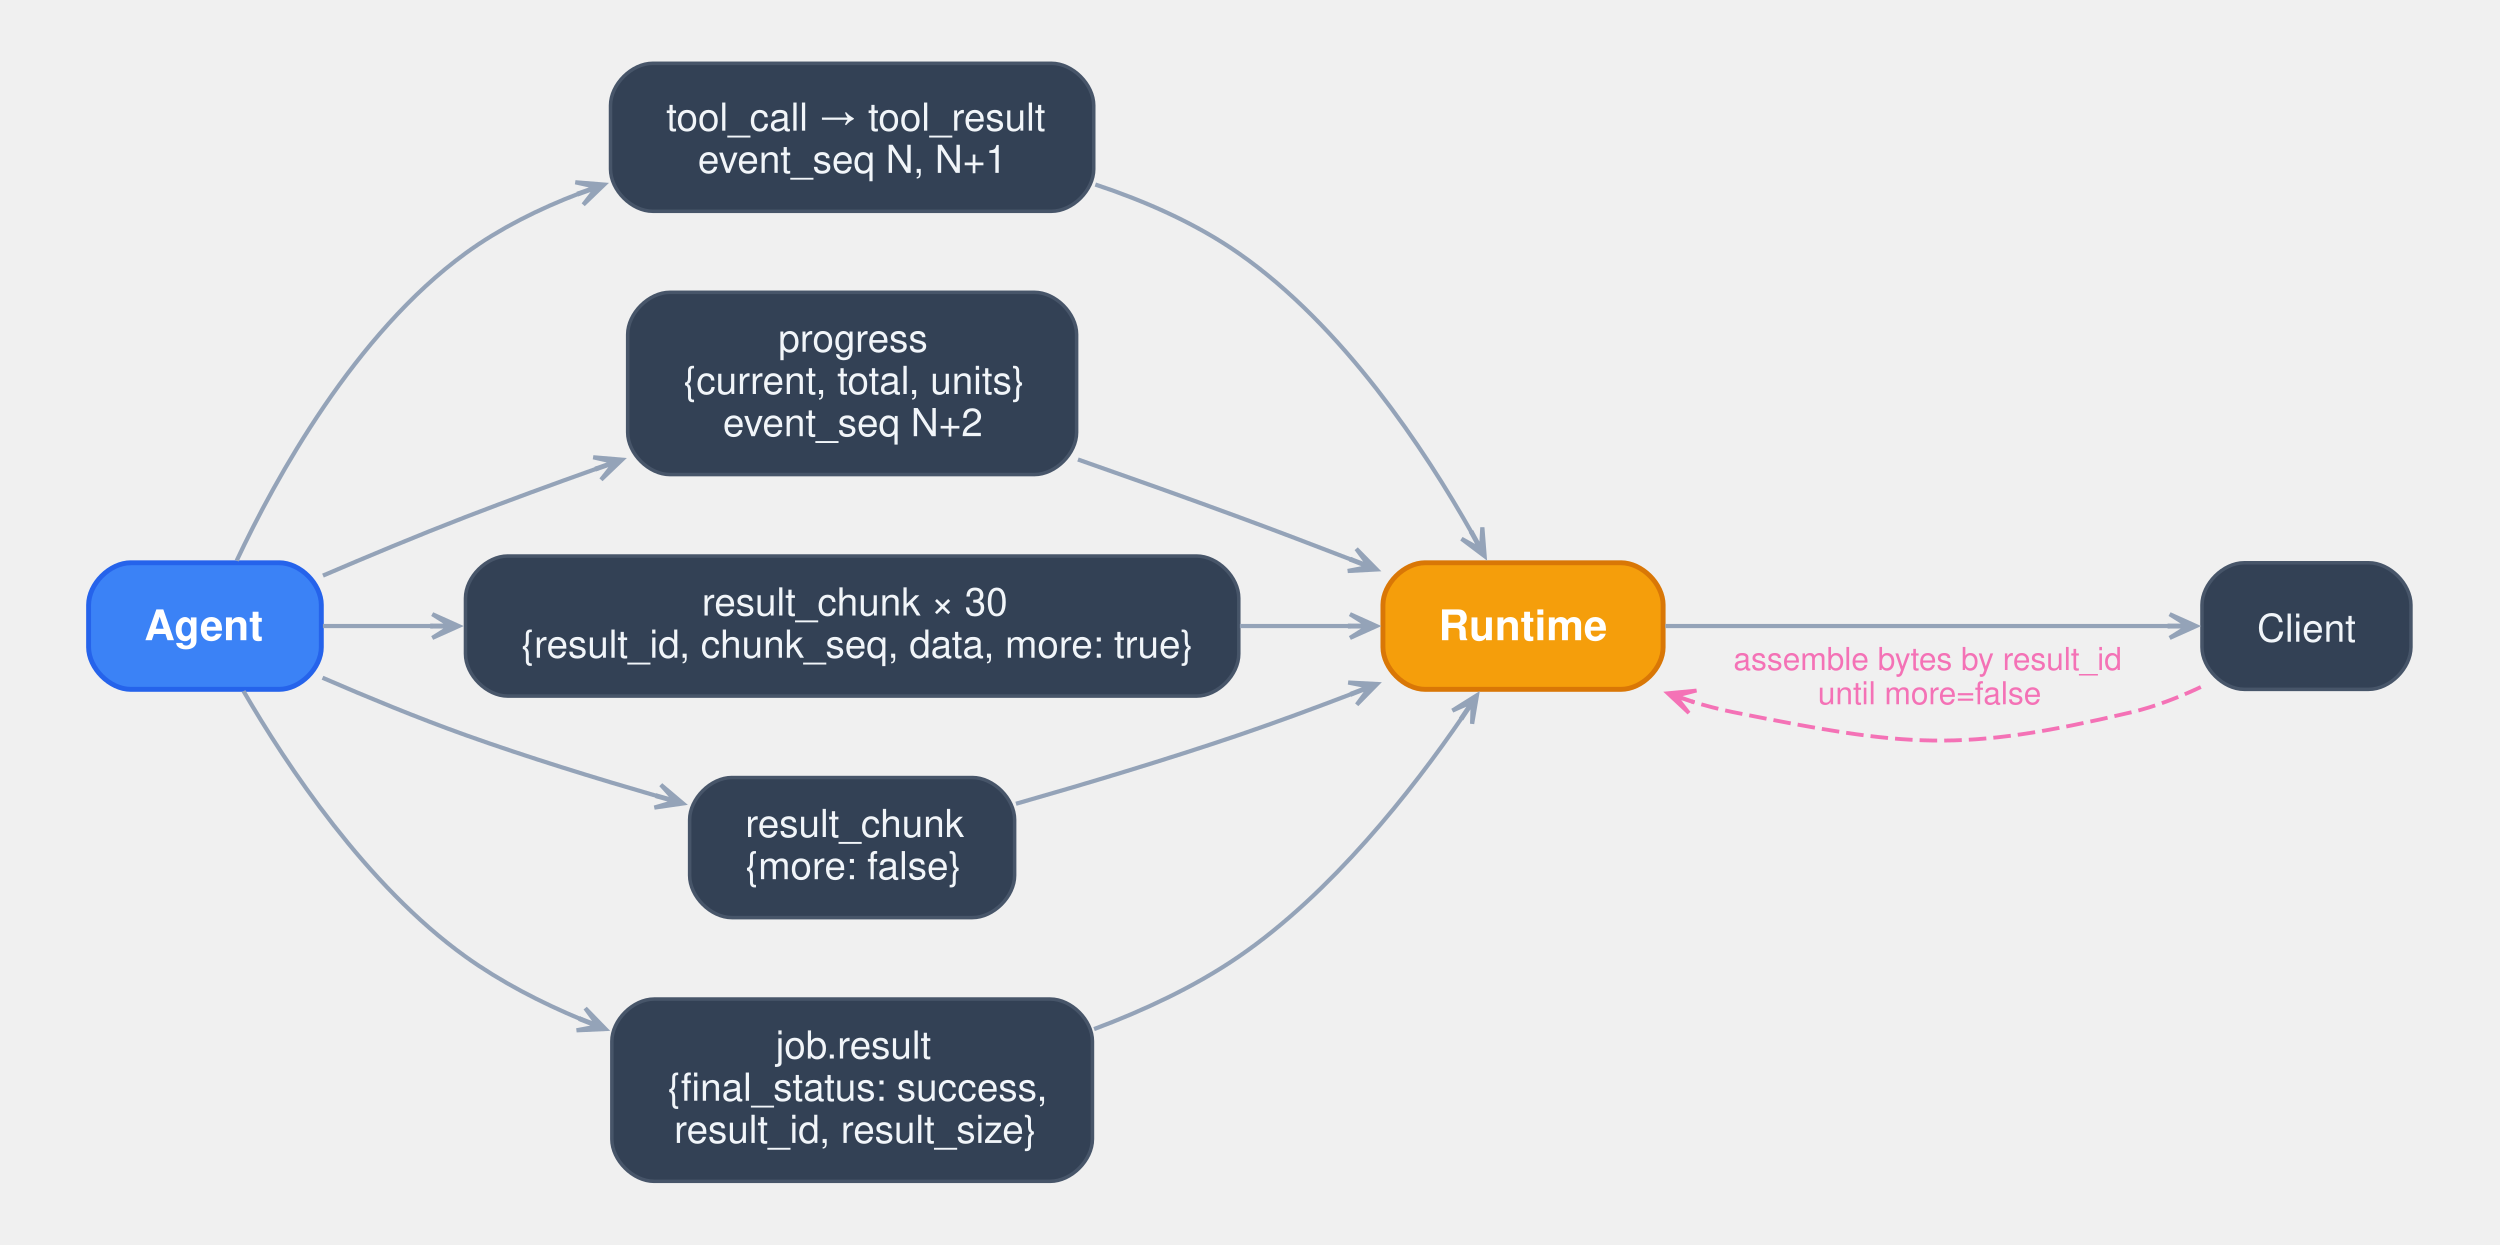
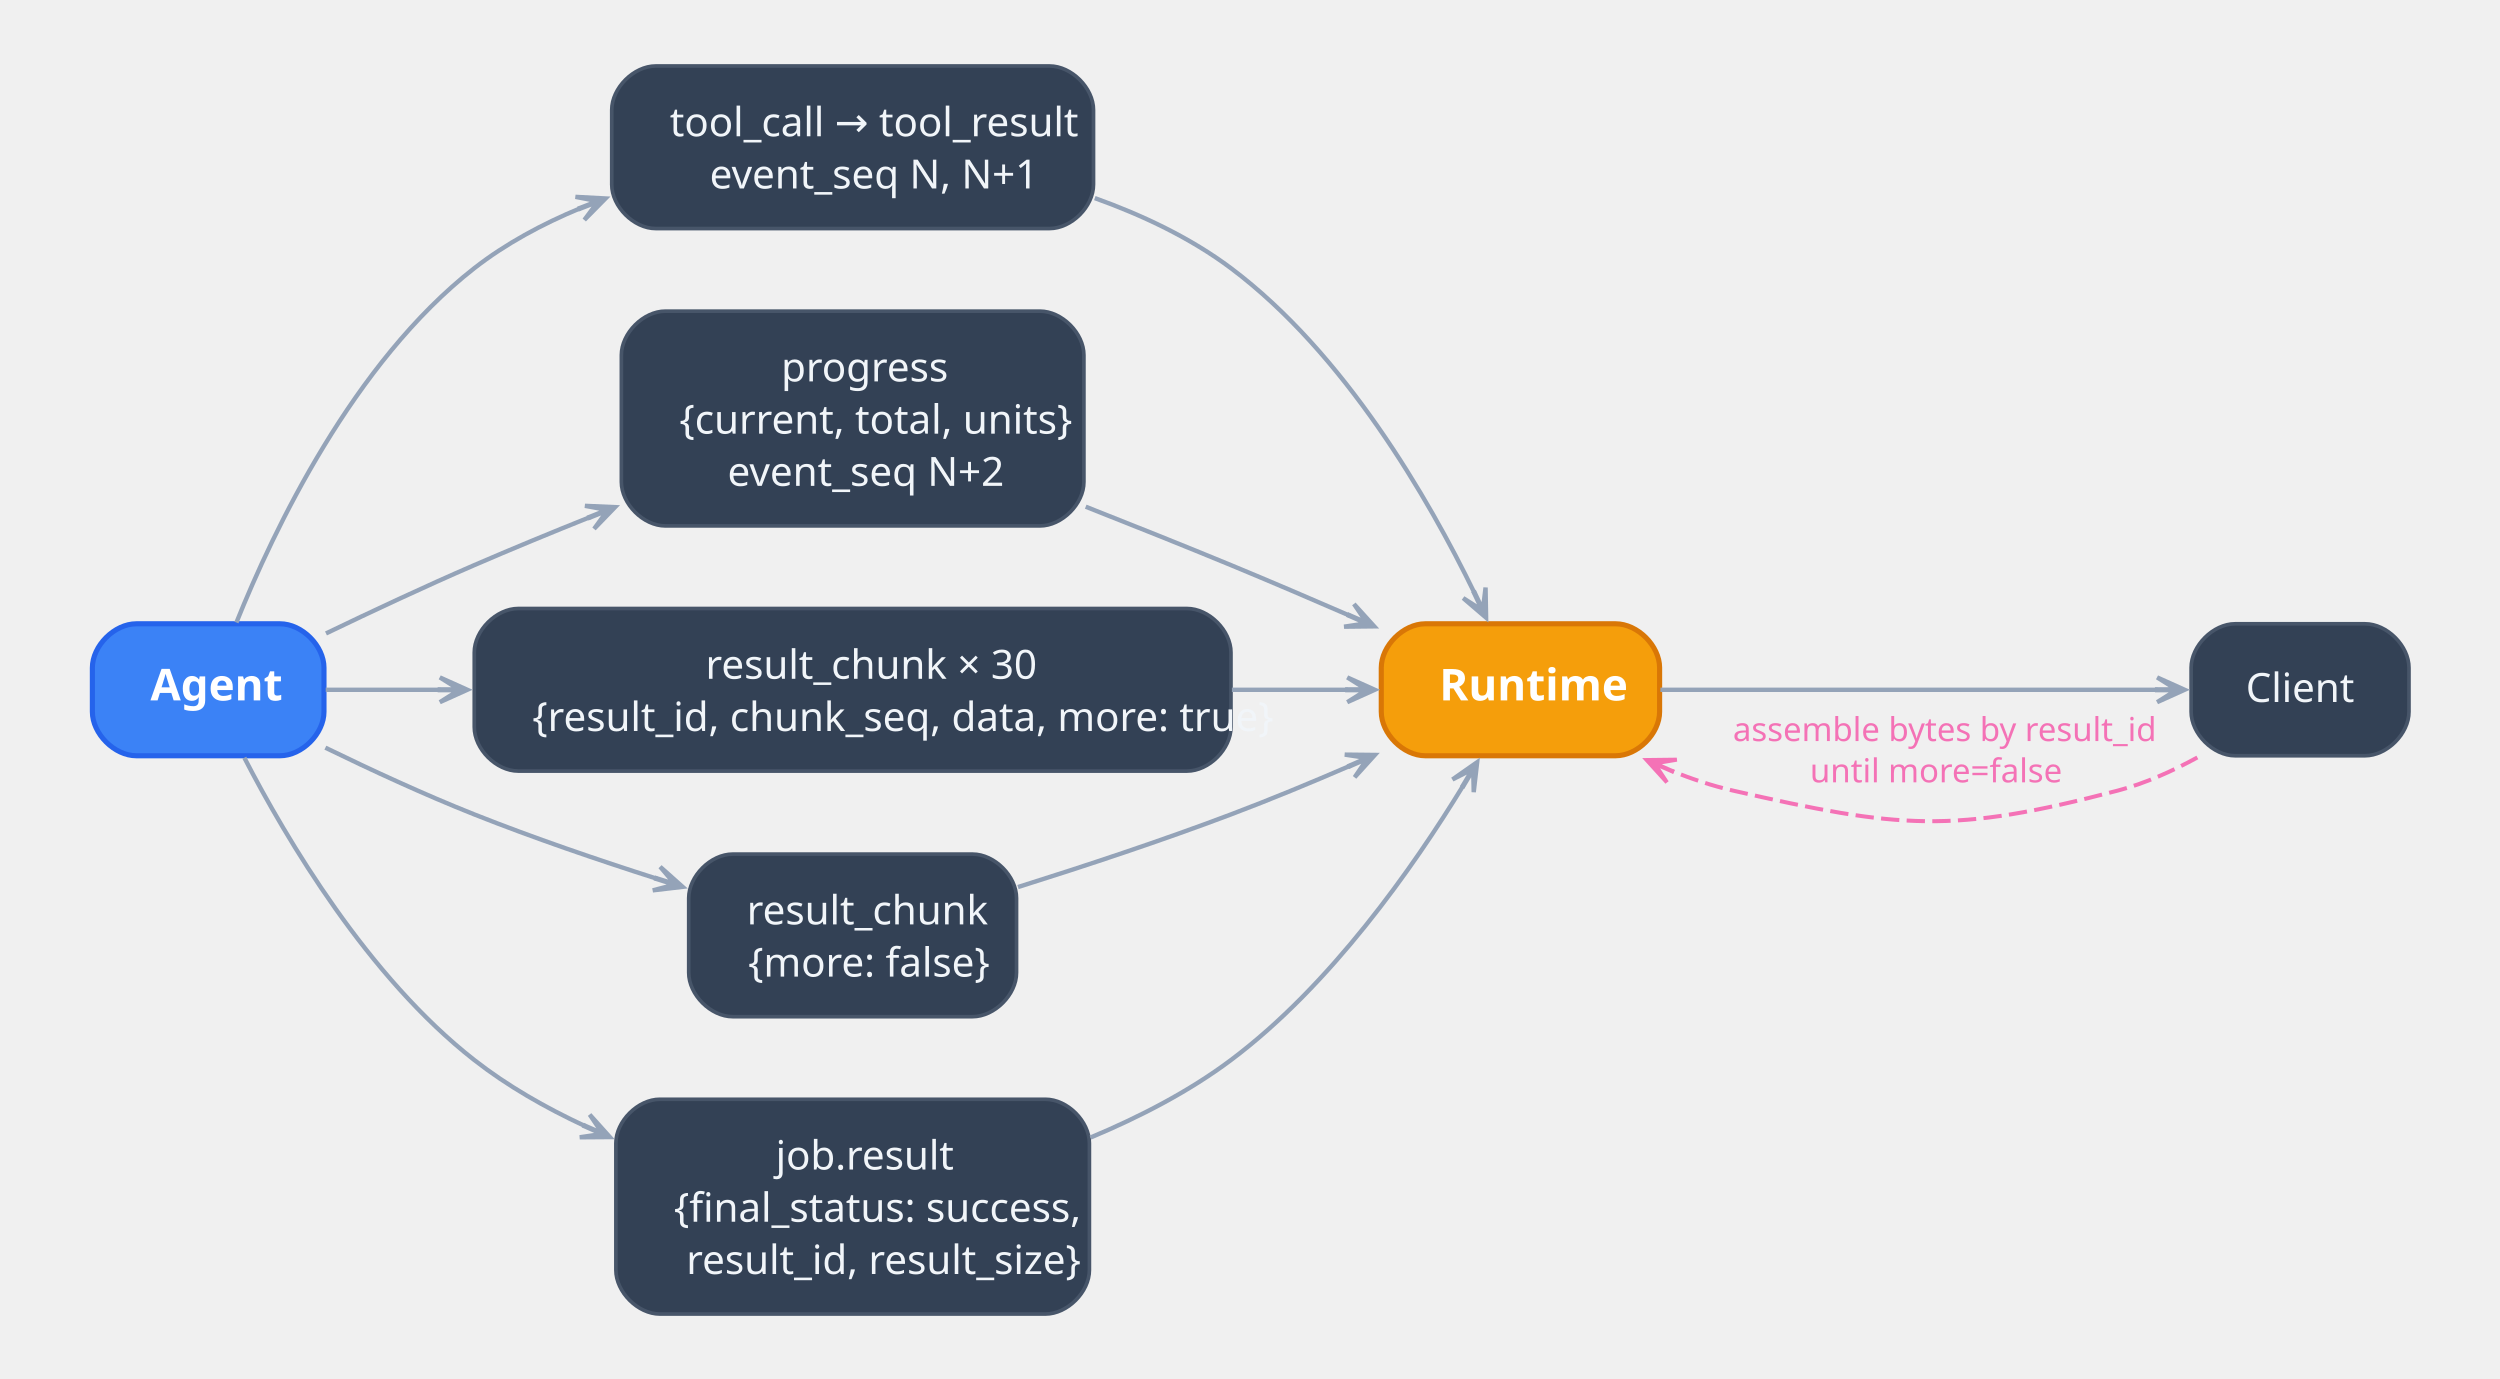
- <svg xmlns="http://www.w3.org/2000/svg" width="711pt" height="354pt" viewBox="0.00 0.00 711.00 354.00">
-   <g id="graph0" class="graph" transform="scale(1 1) rotate(0) translate(25.2 335.97)">
+ <svg xmlns="http://www.w3.org/2000/svg" width="682pt" height="376pt" viewBox="0.00 0.00 682.00 376.00">
+   <g id="graph0" class="graph" transform="scale(1 1) rotate(0) translate(25.2 358.47)">
    <g id="node1" class="node">
-       <path fill="#3b82f6" stroke="#2563eb" stroke-width="1.4" d="M54.18,-175.92C54.18,-175.92 12,-175.92 12,-175.92 6,-175.92 0,-169.92 0,-163.92 0,-163.92 0,-151.92 0,-151.92 0,-145.92 6,-139.92 12,-139.92 12,-139.92 54.18,-139.92 54.18,-139.92 60.18,-139.92 66.18,-145.92 66.18,-151.92 66.18,-151.92 66.18,-163.92 66.18,-163.92 66.18,-169.92 60.18,-175.92 54.18,-175.92" />
-       <text xml:space="preserve" text-anchor="start" x="15.84" y="-153.9" font-family="Helvetica,sans-Serif" font-weight="bold" font-size="12.00" fill="white">Agent</text>
+       <path fill="#3b82f6" stroke="#2563eb" stroke-width="1.4" d="M51.18,-188.3C51.18,-188.3 12,-188.3 12,-188.3 6,-188.3 0,-182.3 0,-176.3 0,-176.3 0,-164.3 0,-164.3 0,-158.3 6,-152.3 12,-152.3 12,-152.3 51.18,-152.3 51.18,-152.3 57.18,-152.3 63.18,-158.3 63.18,-164.3 63.18,-164.3 63.18,-176.3 63.18,-176.3 63.18,-182.3 57.18,-188.3 51.18,-188.3" />
+       <text xml:space="preserve" text-anchor="start" x="15.84" y="-167.4" font-family="TT Commons Pro Trial" font-weight="bold" font-size="12.00" fill="white">Agent</text>
    </g>
    <g id="node4" class="node">
-       <path fill="#334155" stroke="#475569" d="M273.86,-317.97C273.86,-317.97 160.43,-317.97 160.43,-317.97 154.43,-317.97 148.43,-311.97 148.43,-305.97 148.43,-305.97 148.43,-287.88 148.43,-287.88 148.43,-281.88 154.43,-275.88 160.43,-275.88 160.43,-275.88 273.86,-275.88 273.86,-275.88 279.86,-275.88 285.86,-281.88 285.86,-287.88 285.86,-287.88 285.86,-305.97 285.86,-305.97 285.86,-311.97 279.86,-317.97 273.86,-317.97" />
-       <text xml:space="preserve" text-anchor="start" x="164.27" y="-298.8" font-family="Helvetica,sans-Serif" font-size="11.00" fill="#f1f5f9">tool_call → tool_result</text>
-       <text xml:space="preserve" text-anchor="start" x="173.27" y="-286.8" font-family="Helvetica,sans-Serif" font-size="11.00" fill="#f1f5f9">event_seq N, N+1</text>
+       <path fill="#334155" stroke="#475569" d="M261.11,-340.47C261.11,-340.47 153.68,-340.47 153.68,-340.47 147.68,-340.47 141.68,-334.47 141.68,-328.47 141.68,-328.47 141.68,-308.12 141.68,-308.12 141.68,-302.12 147.68,-296.12 153.68,-296.12 153.68,-296.12 261.11,-296.12 261.11,-296.12 267.11,-296.12 273.11,-302.12 273.11,-308.12 273.11,-308.12 273.11,-328.47 273.11,-328.47 273.11,-334.47 267.11,-340.47 261.11,-340.47" />
+       <text xml:space="preserve" text-anchor="start" x="157.52" y="-321.3" font-family="TT Commons Pro Trial" font-size="11.00" fill="#f1f5f9">tool_call → tool_result</text>
+       <text xml:space="preserve" text-anchor="start" x="168.4" y="-307.05" font-family="TT Commons Pro Trial" font-size="11.00" fill="#f1f5f9">event_seq N, N+1</text>
    </g>
    <g id="edge1" class="edge">
-       <path fill="none" stroke="#94a3b8" stroke-width="1.2" d="M42.11,-176.52C53.29,-200.26 75.77,-240.99 107.18,-263.92 116.88,-271 128.11,-276.58 139.6,-280.97" />
-       <polygon fill="#94a3b8" stroke="#94a3b8" stroke-width="1.2" points="146.62,-283.47 138.42,-284.13 144.43,-282.8 139.52,-281.05 139.56,-280.95 139.59,-280.86 144.5,-282.61 140.69,-277.77 146.62,-283.47" />
+       <path fill="none" stroke="#94a3b8" stroke-width="1.2" d="M39.29,-188.64C49.47,-213.99 71.19,-259.53 104.18,-285.3 112.76,-292 122.74,-297.36 133.05,-301.64" />
+       <polygon fill="#94a3b8" stroke="#94a3b8" stroke-width="1.2" points="139.99,-304.33 131.78,-304.77 137.82,-303.6 132.96,-301.72 132.99,-301.62 133.03,-301.53 137.89,-303.41 134.21,-298.48 139.99,-304.33" />
    </g>
    <g id="node5" class="node">
-       <path fill="#334155" stroke="#475569" d="M268.99,-252.84C268.99,-252.84 165.31,-252.84 165.31,-252.84 159.31,-252.84 153.31,-246.84 153.31,-240.84 153.31,-240.84 153.31,-213 153.31,-213 153.31,-207 159.31,-201 165.31,-201 165.31,-201 268.99,-201 268.99,-201 274.99,-201 280.99,-207 280.99,-213 280.99,-213 280.99,-240.84 280.99,-240.84 280.99,-246.84 274.99,-252.84 268.99,-252.84" />
-       <text xml:space="preserve" text-anchor="start" x="196.15" y="-235.92" font-family="Helvetica,sans-Serif" font-size="11.00" fill="#f1f5f9">progress</text>
-       <text xml:space="preserve" text-anchor="start" x="169.15" y="-223.92" font-family="Helvetica,sans-Serif" font-size="11.00" fill="#f1f5f9">{current, total, units}</text>
-       <text xml:space="preserve" text-anchor="start" x="180.4" y="-211.92" font-family="Helvetica,sans-Serif" font-size="11.00" fill="#f1f5f9">event_seq N+2</text>
+       <path fill="#334155" stroke="#475569" d="M258.49,-273.59C258.49,-273.59 156.31,-273.59 156.31,-273.59 150.31,-273.59 144.31,-267.59 144.31,-261.59 144.31,-261.59 144.31,-227 144.31,-227 144.31,-221 150.31,-215 156.31,-215 156.31,-215 258.49,-215 258.49,-215 264.49,-215 270.49,-221 270.49,-227 270.49,-227 270.49,-261.59 270.49,-261.59 270.49,-267.59 264.49,-273.59 258.49,-273.59" />
+       <text xml:space="preserve" text-anchor="start" x="187.9" y="-254.42" font-family="TT Commons Pro Trial" font-size="11.00" fill="#f1f5f9">progress</text>
+       <text xml:space="preserve" text-anchor="start" x="160.15" y="-240.17" font-family="TT Commons Pro Trial" font-size="11.00" fill="#f1f5f9">{current, total, units}</text>
+       <text xml:space="preserve" text-anchor="start" x="173.27" y="-225.92" font-family="TT Commons Pro Trial" font-size="11.00" fill="#f1f5f9">event_seq N+2</text>
    </g>
    <g id="edge4" class="edge">
-       <path fill="none" stroke="#94a3b8" stroke-width="1.2" d="M66.65,-172.27C79.24,-177.67 93.81,-183.76 107.18,-188.92 119.29,-193.59 132.26,-198.34 144.86,-202.82" />
-       <polygon fill="#94a3b8" stroke="#94a3b8" stroke-width="1.2" points="151.7,-205.23 143.51,-205.92 149.51,-204.56 144.6,-202.83 144.63,-202.73 144.66,-202.64 149.58,-204.37 145.75,-199.55 151.7,-205.23" />
+       <path fill="none" stroke="#94a3b8" stroke-width="1.2" d="M63.73,-185.67C76.22,-191.68 90.79,-198.51 104.18,-204.3 114.35,-208.7 125.18,-213.16 135.84,-217.44" />
+       <polygon fill="#94a3b8" stroke="#94a3b8" stroke-width="1.2" points="142.59,-220.12 134.37,-220.48 140.43,-219.37 135.58,-217.44 135.62,-217.35 135.66,-217.25 140.5,-219.18 136.87,-214.21 142.59,-220.12" />
    </g>
    <g id="node6" class="node">
-       <path fill="#334155" stroke="#475569" d="M315.11,-177.84C315.11,-177.84 119.18,-177.84 119.18,-177.84 113.18,-177.84 107.18,-171.84 107.18,-165.84 107.18,-165.84 107.18,-150 107.18,-150 107.18,-144 113.18,-138 119.18,-138 119.18,-138 315.11,-138 315.11,-138 321.11,-138 327.11,-144 327.11,-150 327.11,-150 327.11,-165.84 327.11,-165.84 327.11,-171.84 321.11,-177.84 315.11,-177.84" />
-       <text xml:space="preserve" text-anchor="start" x="174.4" y="-160.92" font-family="Helvetica,sans-Serif" font-size="11.00" fill="#f1f5f9">result_chunk × 30</text>
-       <text xml:space="preserve" text-anchor="start" x="123.02" y="-148.92" font-family="Helvetica,sans-Serif" font-size="11.00" fill="#f1f5f9">{result_id, chunk_seq, data, more: true}</text>
+       <path fill="#334155" stroke="#475569" d="M298.61,-192.47C298.61,-192.47 116.18,-192.47 116.18,-192.47 110.18,-192.47 104.18,-186.47 104.18,-180.47 104.18,-180.47 104.18,-160.12 104.18,-160.12 104.18,-154.12 110.18,-148.12 116.18,-148.12 116.18,-148.12 298.61,-148.12 298.61,-148.12 304.61,-148.12 310.61,-154.12 310.61,-160.12 310.61,-160.12 310.61,-180.47 310.61,-180.47 310.61,-186.47 304.61,-192.47 298.61,-192.47" />
+       <text xml:space="preserve" text-anchor="start" x="167.27" y="-173.3" font-family="TT Commons Pro Trial" font-size="11.00" fill="#f1f5f9">result_chunk × 30</text>
+       <text xml:space="preserve" text-anchor="start" x="120.02" y="-159.05" font-family="TT Commons Pro Trial" font-size="11.00" fill="#f1f5f9">{result_id, chunk_seq, data, more: true}</text>
    </g>
    <g id="edge6" class="edge">
-       <path fill="none" stroke="#94a3b8" stroke-width="1.2" d="M66.64,-157.92C75.93,-157.92 86.63,-157.92 97.95,-157.92" />
-       <polygon fill="#94a3b8" stroke="#94a3b8" stroke-width="1.2" points="105.25,-157.92 97.75,-161.3 102.96,-158.02 97.75,-158.02 97.75,-157.92 97.75,-157.82 102.96,-157.82 97.75,-154.55 105.25,-157.92" />
+       <path fill="none" stroke="#94a3b8" stroke-width="1.2" d="M63.66,-170.3C72.92,-170.3 83.65,-170.3 94.98,-170.3" />
+       <polygon fill="#94a3b8" stroke="#94a3b8" stroke-width="1.2" points="102.29,-170.3 94.79,-173.67 100,-170.4 94.79,-170.4 94.79,-170.3 94.79,-170.2 100,-170.2 94.79,-166.92 102.29,-170.3" />
    </g>
    <g id="node7" class="node">
-       <path fill="#334155" stroke="#475569" d="M251.36,-114.84C251.36,-114.84 182.93,-114.84 182.93,-114.84 176.93,-114.84 170.93,-108.84 170.93,-102.84 170.93,-102.84 170.93,-87 170.93,-87 170.93,-81 176.93,-75 182.93,-75 182.93,-75 251.36,-75 251.36,-75 257.36,-75 263.36,-81 263.36,-87 263.36,-87 263.36,-102.84 263.36,-102.84 263.36,-108.84 257.36,-114.84 251.36,-114.84" />
-       <text xml:space="preserve" text-anchor="start" x="186.77" y="-97.92" font-family="Helvetica,sans-Serif" font-size="11.00" fill="#f1f5f9">result_chunk</text>
-       <text xml:space="preserve" text-anchor="start" x="186.77" y="-85.92" font-family="Helvetica,sans-Serif" font-size="11.00" fill="#f1f5f9">{more: false}</text>
+       <path fill="#334155" stroke="#475569" d="M240.11,-125.47C240.11,-125.47 174.68,-125.47 174.68,-125.47 168.68,-125.47 162.68,-119.47 162.68,-113.47 162.68,-113.47 162.68,-93.12 162.68,-93.12 162.68,-87.12 168.68,-81.12 174.68,-81.12 174.68,-81.12 240.11,-81.12 240.11,-81.12 246.11,-81.12 252.11,-87.12 252.11,-93.12 252.11,-93.12 252.11,-113.47 252.11,-113.47 252.11,-119.47 246.11,-125.47 240.11,-125.47" />
+       <text xml:space="preserve" text-anchor="start" x="178.52" y="-106.3" font-family="TT Commons Pro Trial" font-size="11.00" fill="#f1f5f9">result_chunk</text>
+       <text xml:space="preserve" text-anchor="start" x="178.9" y="-92.05" font-family="TT Commons Pro Trial" font-size="11.00" fill="#f1f5f9">{more: false}</text>
    </g>
    <g id="edge8" class="edge">
-       <path fill="none" stroke="#94a3b8" stroke-width="1.2" d="M66.52,-143.22C79.09,-137.77 93.68,-131.75 107.18,-126.92 124.81,-120.62 144.35,-114.59 161.97,-109.49" />
-       <polygon fill="#94a3b8" stroke="#94a3b8" stroke-width="1.2" points="169.03,-107.47 162.75,-112.78 166.86,-108.2 161.85,-109.63 161.82,-109.53 161.8,-109.44 166.81,-108.01 160.9,-106.29 169.03,-107.47" />
+       <path fill="none" stroke="#94a3b8" stroke-width="1.2" d="M63.56,-154.5C76.02,-148.43 90.62,-141.68 104.18,-136.3 120.19,-129.94 137.96,-123.87 154.13,-118.71" />
+       <polygon fill="#94a3b8" stroke="#94a3b8" stroke-width="1.2" points="161.03,-116.54 154.89,-122.01 158.88,-117.32 153.91,-118.89 153.88,-118.79 153.85,-118.7 158.82,-117.13 152.87,-115.58 161.03,-116.54" />
    </g>
    <g id="node8" class="node">
-       <path fill="#334155" stroke="#475569" d="M273.49,-51.84C273.49,-51.84 160.81,-51.84 160.81,-51.84 154.81,-51.84 148.81,-45.84 148.81,-39.84 148.81,-39.84 148.81,-12 148.81,-12 148.81,-6 154.81,0 160.81,0 160.81,0 273.49,0 273.49,0 279.49,0 285.49,-6 285.49,-12 285.49,-12 285.49,-39.84 285.49,-39.84 285.49,-45.84 279.49,-51.84 273.49,-51.84" />
-       <text xml:space="preserve" text-anchor="start" x="195.4" y="-34.92" font-family="Helvetica,sans-Serif" font-size="11.00" fill="#f1f5f9">job.result</text>
-       <text xml:space="preserve" text-anchor="start" x="164.65" y="-22.92" font-family="Helvetica,sans-Serif" font-size="11.00" fill="#f1f5f9">{final_status: success,</text>
-       <text xml:space="preserve" text-anchor="start" x="166.52" y="-10.92" font-family="Helvetica,sans-Serif" font-size="11.00" fill="#f1f5f9">result_id, result_size}</text>
+       <path fill="#334155" stroke="#475569" d="M259.99,-58.59C259.99,-58.59 154.81,-58.59 154.81,-58.59 148.81,-58.59 142.81,-52.59 142.81,-46.59 142.81,-46.59 142.81,-12 142.81,-12 142.81,-6 148.81,0 154.81,0 154.81,0 259.99,0 259.99,0 265.99,0 271.99,-6 271.99,-12 271.99,-12 271.99,-46.59 271.99,-46.59 271.99,-52.59 265.99,-58.59 259.99,-58.59" />
+       <text xml:space="preserve" text-anchor="start" x="186.4" y="-39.42" font-family="TT Commons Pro Trial" font-size="11.00" fill="#f1f5f9">job.result</text>
+       <text xml:space="preserve" text-anchor="start" x="158.65" y="-25.17" font-family="TT Commons Pro Trial" font-size="11.00" fill="#f1f5f9">{final_status: success,</text>
+       <text xml:space="preserve" text-anchor="start" x="162.02" y="-10.92" font-family="TT Commons Pro Trial" font-size="11.00" fill="#f1f5f9">result_id, result_size}</text>
    </g>
    <g id="edge10" class="edge">
-       <path fill="none" stroke="#94a3b8" stroke-width="1.2" d="M44.06,-139.41C56.31,-118.33 78.97,-84.18 107.18,-63.92 117.16,-56.75 128.62,-50.84 140.27,-45.99" />
-       <polygon fill="#94a3b8" stroke="#94a3b8" stroke-width="1.2" points="146.99,-43.33 141.25,-49.23 144.9,-44.27 140.05,-46.18 140.01,-46.09 139.98,-45.99 144.82,-44.08 138.77,-42.95 146.99,-43.33" />
+       <path fill="none" stroke="#94a3b8" stroke-width="1.2" d="M41.45,-151.77C53.01,-129.39 75.23,-91.93 104.18,-69.3 113.21,-62.23 123.64,-56.28 134.32,-51.31" />
+       <polygon fill="#94a3b8" stroke="#94a3b8" stroke-width="1.2" points="141.17,-48.28 135.67,-54.4 139.12,-49.3 134.35,-51.4 134.31,-51.31 134.27,-51.22 139.04,-49.12 132.95,-48.22 141.17,-48.28" />
    </g>
    <g id="node2" class="node">
-       <path fill="#f59e0b" stroke="#d97706" stroke-width="1.4" d="M435.79,-175.92C435.79,-175.92 380.11,-175.92 380.11,-175.92 374.11,-175.92 368.11,-169.92 368.11,-163.92 368.11,-163.92 368.11,-151.92 368.11,-151.92 368.11,-145.92 374.11,-139.92 380.11,-139.92 380.11,-139.92 435.79,-139.92 435.79,-139.92 441.79,-139.92 447.79,-145.92 447.79,-151.92 447.79,-151.92 447.79,-163.92 447.79,-163.92 447.79,-169.92 441.79,-175.92 435.79,-175.92" />
-       <text xml:space="preserve" text-anchor="start" x="383.95" y="-153.9" font-family="Helvetica,sans-Serif" font-weight="bold" font-size="12.00" fill="white">Runtime</text>
+       <path fill="#f59e0b" stroke="#d97706" stroke-width="1.4" d="M415.54,-188.3C415.54,-188.3 363.61,-188.3 363.61,-188.3 357.61,-188.3 351.61,-182.3 351.61,-176.3 351.61,-176.3 351.61,-164.3 351.61,-164.3 351.61,-158.3 357.61,-152.3 363.61,-152.3 363.61,-152.3 415.54,-152.3 415.54,-152.3 421.54,-152.3 427.54,-158.3 427.54,-164.3 427.54,-164.3 427.54,-176.3 427.54,-176.3 427.54,-182.3 421.54,-188.3 415.54,-188.3" />
+       <text xml:space="preserve" text-anchor="start" x="367.45" y="-167.4" font-family="TT Commons Pro Trial" font-weight="bold" font-size="12.00" fill="white">Runtime</text>
    </g>
    <g id="node3" class="node">
-       <path fill="#334155" stroke="#475569" d="M648.47,-175.92C648.47,-175.92 613.04,-175.92 613.04,-175.92 607.04,-175.92 601.04,-169.92 601.04,-163.92 601.04,-163.92 601.04,-151.92 601.04,-151.92 601.04,-145.92 607.04,-139.92 613.04,-139.92 613.04,-139.92 648.47,-139.92 648.47,-139.92 654.47,-139.92 660.47,-145.92 660.47,-151.92 660.47,-151.92 660.47,-163.92 660.47,-163.92 660.47,-169.92 654.47,-175.92 648.47,-175.92" />
-       <text xml:space="preserve" text-anchor="middle" x="630.76" y="-153.47" font-family="Helvetica,sans-Serif" font-size="11.00" fill="#f1f5f9">Client</text>
+       <path fill="#334155" stroke="#475569" d="M619.97,-188.3C619.97,-188.3 584.54,-188.3 584.54,-188.3 578.54,-188.3 572.54,-182.3 572.54,-176.3 572.54,-176.3 572.54,-164.3 572.54,-164.3 572.54,-158.3 578.54,-152.3 584.54,-152.3 584.54,-152.3 619.97,-152.3 619.97,-152.3 625.97,-152.3 631.97,-158.3 631.97,-164.3 631.97,-164.3 631.97,-176.3 631.97,-176.3 631.97,-182.3 625.97,-188.3 619.97,-188.3" />
+       <text xml:space="preserve" text-anchor="middle" x="602.26" y="-166.97" font-family="TT Commons Pro Trial" font-size="11.00" fill="#f1f5f9">Client</text>
    </g>
    <g id="edge3" class="edge">
-       <path fill="none" stroke="#94a3b8" stroke-width="1.2" d="M448.43,-157.92C489.05,-157.92 551.89,-157.92 591.91,-157.92" />
-       <polygon fill="#94a3b8" stroke="#94a3b8" stroke-width="1.2" points="599.36,-157.92 591.86,-161.3 597.07,-158.02 591.86,-158.02 591.86,-157.92 591.86,-157.82 597.07,-157.82 591.86,-154.55 599.36,-157.92" />
+       <path fill="none" stroke="#94a3b8" stroke-width="1.2" d="M427.76,-170.3C465.92,-170.3 525.01,-170.3 563.42,-170.3" />
+       <polygon fill="#94a3b8" stroke="#94a3b8" stroke-width="1.2" points="570.77,-170.3 563.27,-173.67 568.48,-170.4 563.27,-170.4 563.27,-170.3 563.27,-170.2 568.48,-170.2 563.27,-166.92 570.77,-170.3" />
    </g>
    <g id="edge12" class="edge">
-       <path fill="none" stroke="#f472b6" stroke-width="1.1" stroke-dasharray="5,2" d="M600.71,-140.58C594.43,-137.62 587.67,-134.99 581.04,-133.42 532.07,-121.8 517.15,-123.55 467.79,-133.42 463.86,-134.21 459.86,-135.26 455.9,-136.49" />
-       <polygon fill="#f472b6" stroke="#f472b6" stroke-width="1.1" points="449.11,-138.8 455.12,-133.19 451.37,-137.98 456.19,-136.34 456.21,-136.38 456.22,-136.43 451.4,-138.07 457.29,-139.58 449.11,-138.8" />
-       <text xml:space="preserve" text-anchor="start" x="467.79" y="-145.42" font-family="Helvetica,sans-Serif" font-size="9.00" fill="#f472b6">assemble bytes by result_id</text>
-       <text xml:space="preserve" text-anchor="start" x="491.79" y="-135.67" font-family="Helvetica,sans-Serif" font-size="9.00" fill="#f472b6">until more=false</text>
+       <path fill="none" stroke="#f472b6" stroke-width="1.1" stroke-dasharray="5,2" d="M574.24,-151.83C567.44,-148.11 559.96,-144.74 552.54,-142.8 507.41,-130.94 493.03,-132.39 447.54,-142.8 441.93,-144.08 436.23,-145.99 430.71,-148.22" />
+       <polygon fill="#f472b6" stroke="#f472b6" stroke-width="1.1" points="424.02,-151.13 429.54,-145.04 426.2,-150.12 430.87,-148.09 430.89,-148.14 430.91,-148.18 426.24,-150.22 432.24,-151.23 424.02,-151.13" />
+       <text xml:space="preserve" text-anchor="start" x="447.54" y="-156.3" font-family="TT Commons Pro Trial" font-size="9.00" fill="#f472b6">assemble bytes by result_id</text>
+       <text xml:space="preserve" text-anchor="start" x="468.54" y="-145.05" font-family="TT Commons Pro Trial" font-size="9.00" fill="#f472b6">until more=false</text>
    </g>
    <g id="edge2" class="edge">
-       <path fill="none" stroke="#94a3b8" stroke-width="1.2" d="M286.31,-283.49C300.57,-278.76 314.96,-272.41 327.11,-263.92 356.64,-243.3 379.88,-208.33 393.49,-184.23" />
-       <polygon fill="#94a3b8" stroke="#94a3b8" stroke-width="1.2" points="397.03,-177.8 396.38,-185.99 396.02,-179.85 393.51,-184.42 393.42,-184.37 393.33,-184.32 395.84,-179.75 390.46,-182.74 397.03,-177.8" />
+       <path fill="none" stroke="#94a3b8" stroke-width="1.2" d="M273.46,-304.43C286.55,-299.74 299.65,-293.52 310.61,-285.3 341.6,-262.04 364.39,-222.7 377.08,-196.61" />
+       <polygon fill="#94a3b8" stroke="#94a3b8" stroke-width="1.2" points="380.21,-189.96 380.06,-198.19 379.33,-192.08 377.1,-196.79 377.01,-196.75 376.92,-196.7 379.15,-191.99 373.96,-195.31 380.21,-189.96" />
    </g>
    <g id="edge5" class="edge">
-       <path fill="none" stroke="#94a3b8" stroke-width="1.2" d="M281.37,-205.29C296.4,-200.03 312.35,-194.36 327.11,-188.92 337.57,-185.07 348.75,-180.81 359.33,-176.72" />
-       <polygon fill="#94a3b8" stroke="#94a3b8" stroke-width="1.2" points="366.3,-174.02 360.53,-179.88 364.2,-174.94 359.34,-176.82 359.31,-176.73 359.27,-176.64 364.13,-174.75 358.09,-173.58 366.3,-174.02" />
+       <path fill="none" stroke="#94a3b8" stroke-width="1.2" d="M270.98,-220.24C284.11,-215.07 297.84,-209.57 310.61,-204.3 321.16,-199.93 332.44,-195.11 343.06,-190.49" />
+       <polygon fill="#94a3b8" stroke="#94a3b8" stroke-width="1.2" points="349.69,-187.6 344.16,-193.69 347.63,-188.61 342.85,-190.69 342.81,-190.6 342.77,-190.51 347.55,-188.42 341.46,-187.51 349.69,-187.6" />
    </g>
    <g id="edge7" class="edge">
-       <path fill="none" stroke="#94a3b8" stroke-width="1.2" d="M327.43,-157.92C338.42,-157.92 349.13,-157.92 358.95,-157.92" />
-       <polygon fill="#94a3b8" stroke="#94a3b8" stroke-width="1.2" points="366.24,-157.92 358.74,-161.3 363.95,-158.02 358.74,-158.02 358.74,-157.92 358.74,-157.82 363.95,-157.82 358.74,-154.55 366.24,-157.92" />
+       <path fill="none" stroke="#94a3b8" stroke-width="1.2" d="M310.86,-170.3C321.9,-170.3 332.68,-170.3 342.54,-170.3" />
+       <polygon fill="#94a3b8" stroke="#94a3b8" stroke-width="1.2" points="349.84,-170.3 342.34,-173.67 347.56,-170.4 342.34,-170.4 342.34,-170.3 342.34,-170.2 347.56,-170.2 342.34,-166.92 349.84,-170.3" />
    </g>
    <g id="edge9" class="edge">
-       <path fill="none" stroke="#94a3b8" stroke-width="1.2" d="M263.74,-107.38C283.36,-112.98 306.48,-119.9 327.11,-126.92 337.66,-130.51 348.88,-134.66 359.47,-138.72" />
-       <polygon fill="#94a3b8" stroke="#94a3b8" stroke-width="1.2" points="366.44,-141.43 358.23,-141.86 364.27,-140.69 359.41,-138.81 359.45,-138.72 359.48,-138.62 364.34,-140.51 360.67,-135.57 366.44,-141.43" />
+       <path fill="none" stroke="#94a3b8" stroke-width="1.2" d="M252.5,-116.48C270.64,-122.18 291.77,-129.17 310.61,-136.3 321.29,-140.33 332.62,-145.03 343.25,-149.63" />
+       <polygon fill="#94a3b8" stroke="#94a3b8" stroke-width="1.2" points="349.87,-152.52 341.65,-152.61 347.73,-151.7 342.96,-149.61 343,-149.52 343.04,-149.43 347.81,-151.51 344.35,-146.43 349.87,-152.52" />
    </g>
    <g id="edge11" class="edge">
-       <path fill="none" stroke="#94a3b8" stroke-width="1.2" d="M285.95,-43.3C300.23,-48.64 314.72,-55.42 327.11,-63.92 353.53,-82.04 376.34,-111.09 390.74,-132.1" />
-       <polygon fill="#94a3b8" stroke="#94a3b8" stroke-width="1.2" points="394.84,-138.23 387.86,-133.87 393.48,-136.38 390.58,-132.05 390.67,-132 390.75,-131.94 393.65,-136.27 393.47,-130.12 394.84,-138.23" />
+       <path fill="none" stroke="#94a3b8" stroke-width="1.2" d="M272.28,-48.15C285.67,-53.74 299.17,-60.72 310.61,-69.3 337.72,-89.62 360.27,-121.71 374.03,-144.26" />
+       <polygon fill="#94a3b8" stroke="#94a3b8" stroke-width="1.2" points="377.77,-150.54 371.03,-145.83 376.52,-148.63 373.85,-144.15 373.93,-144.1 374.02,-144.05 376.69,-148.53 376.83,-142.37 377.77,-150.54" />
    </g>
  </g>
</svg>
